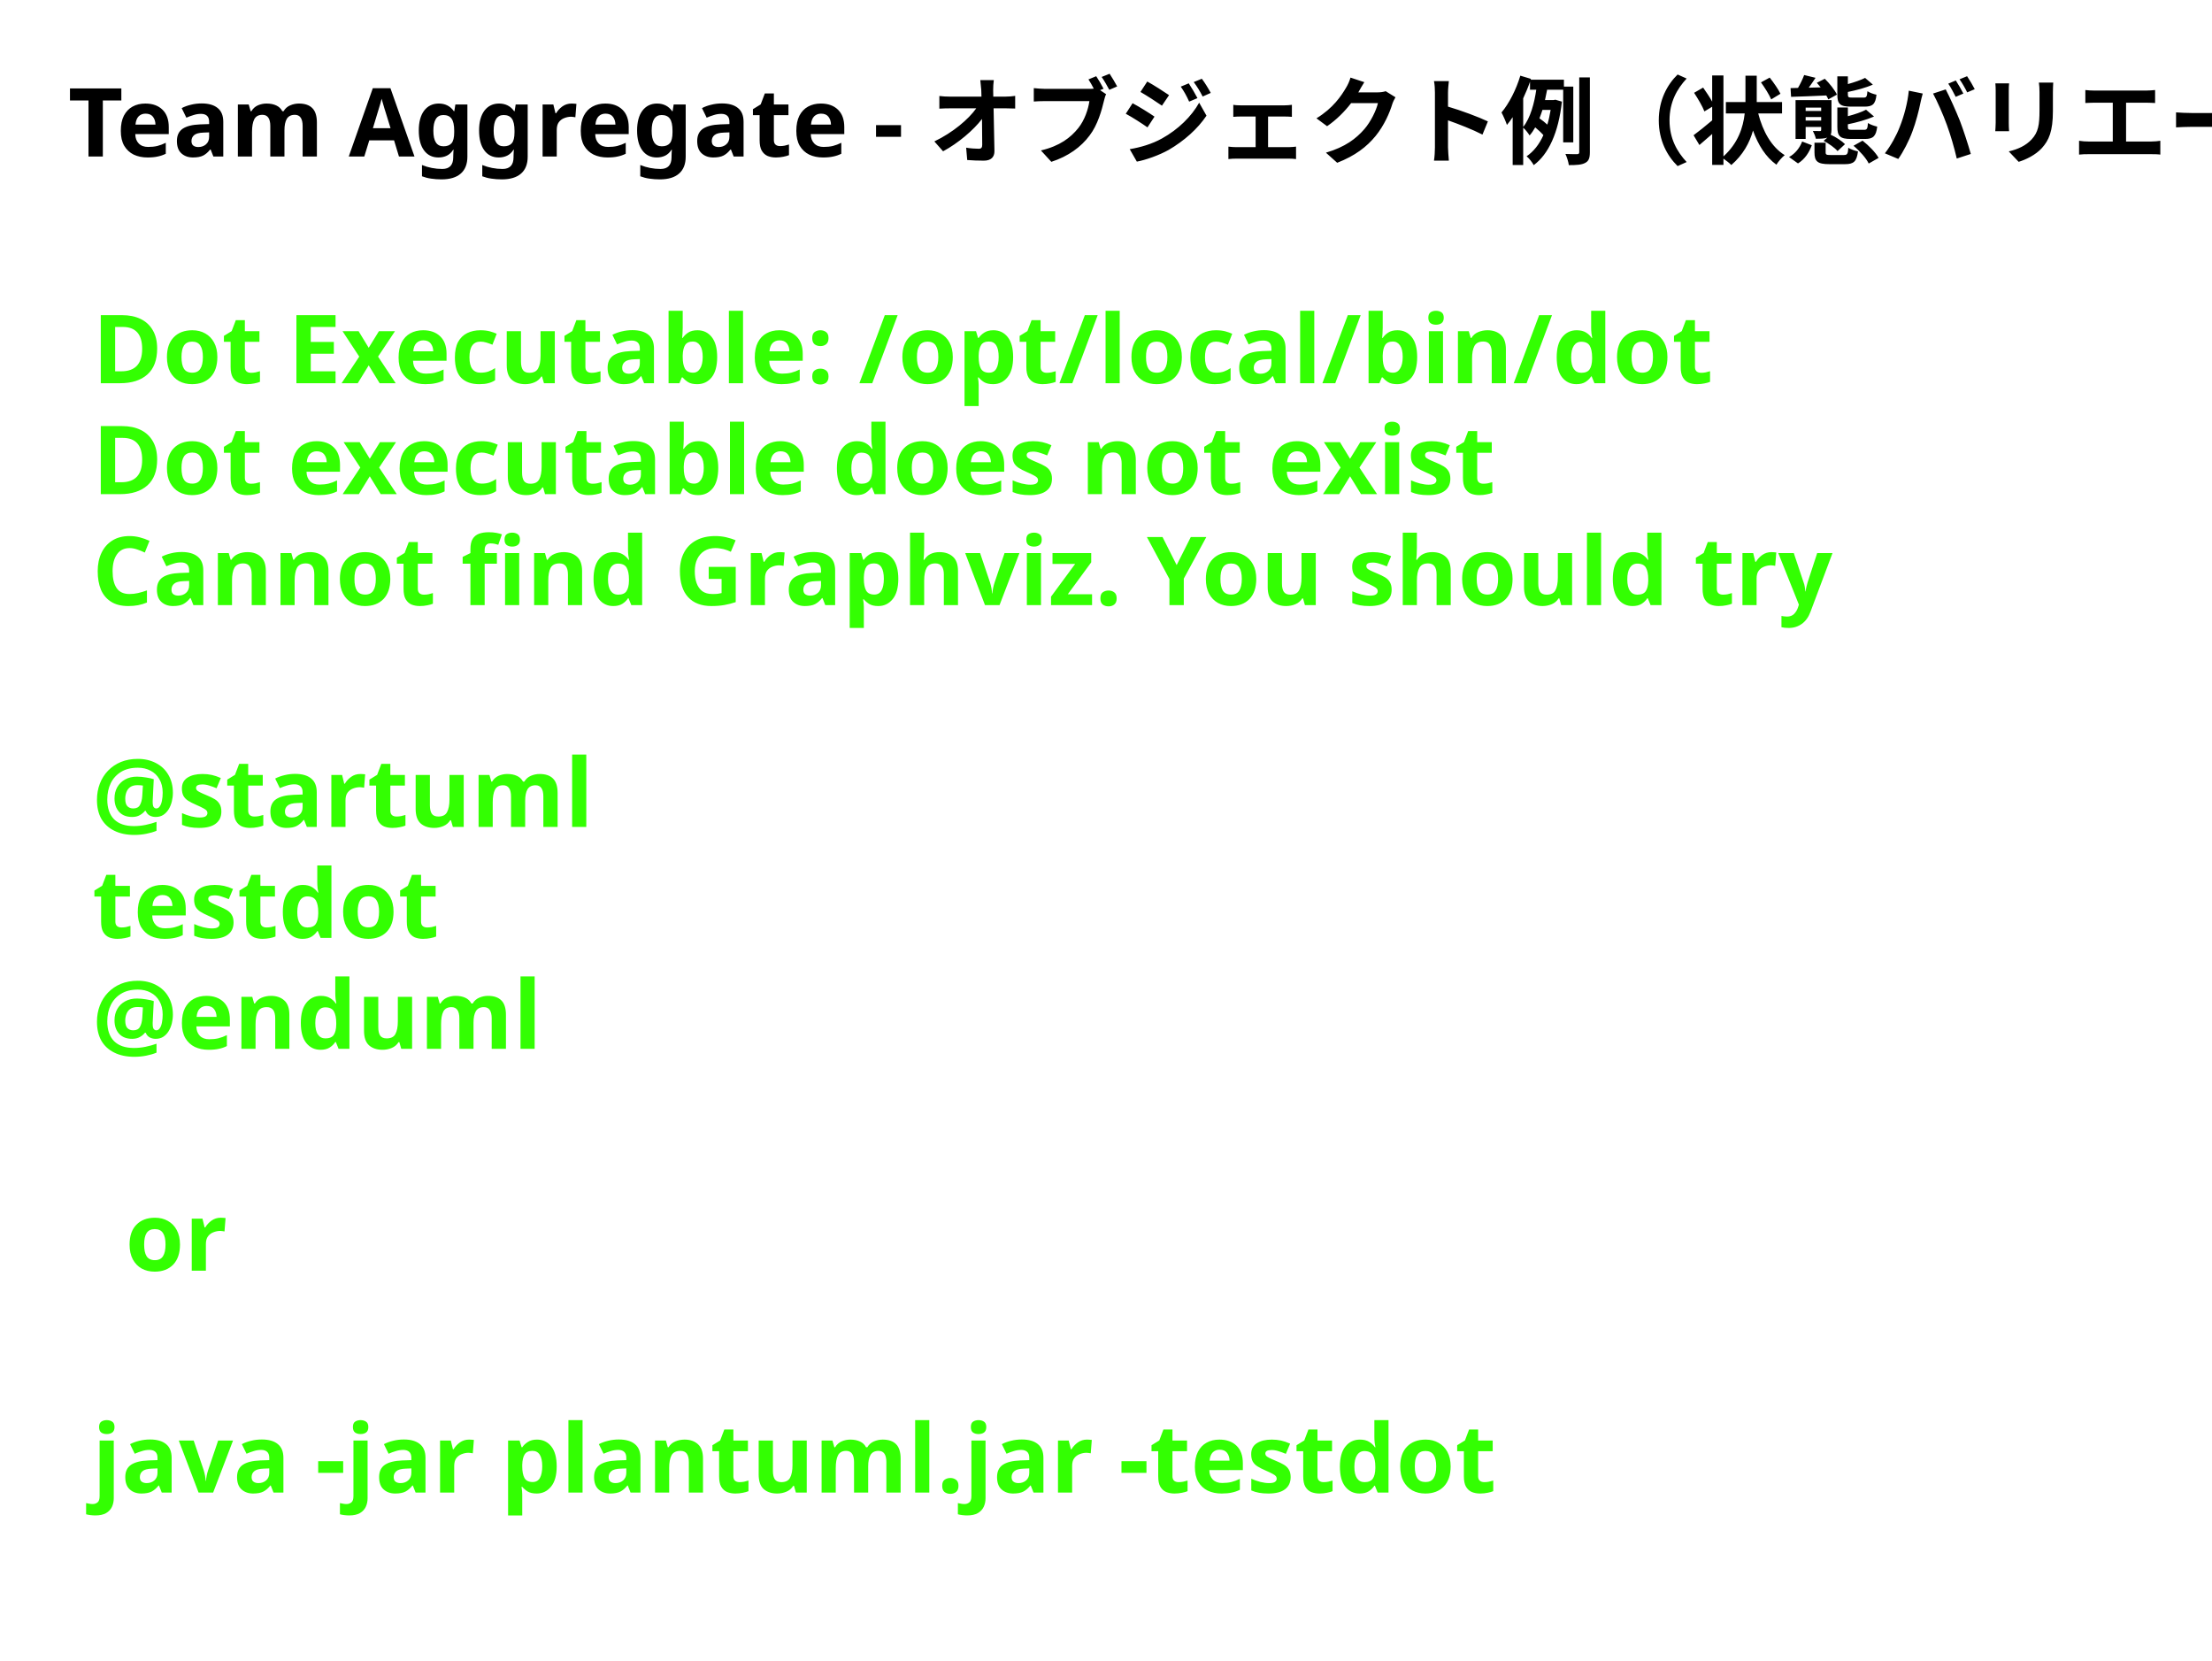
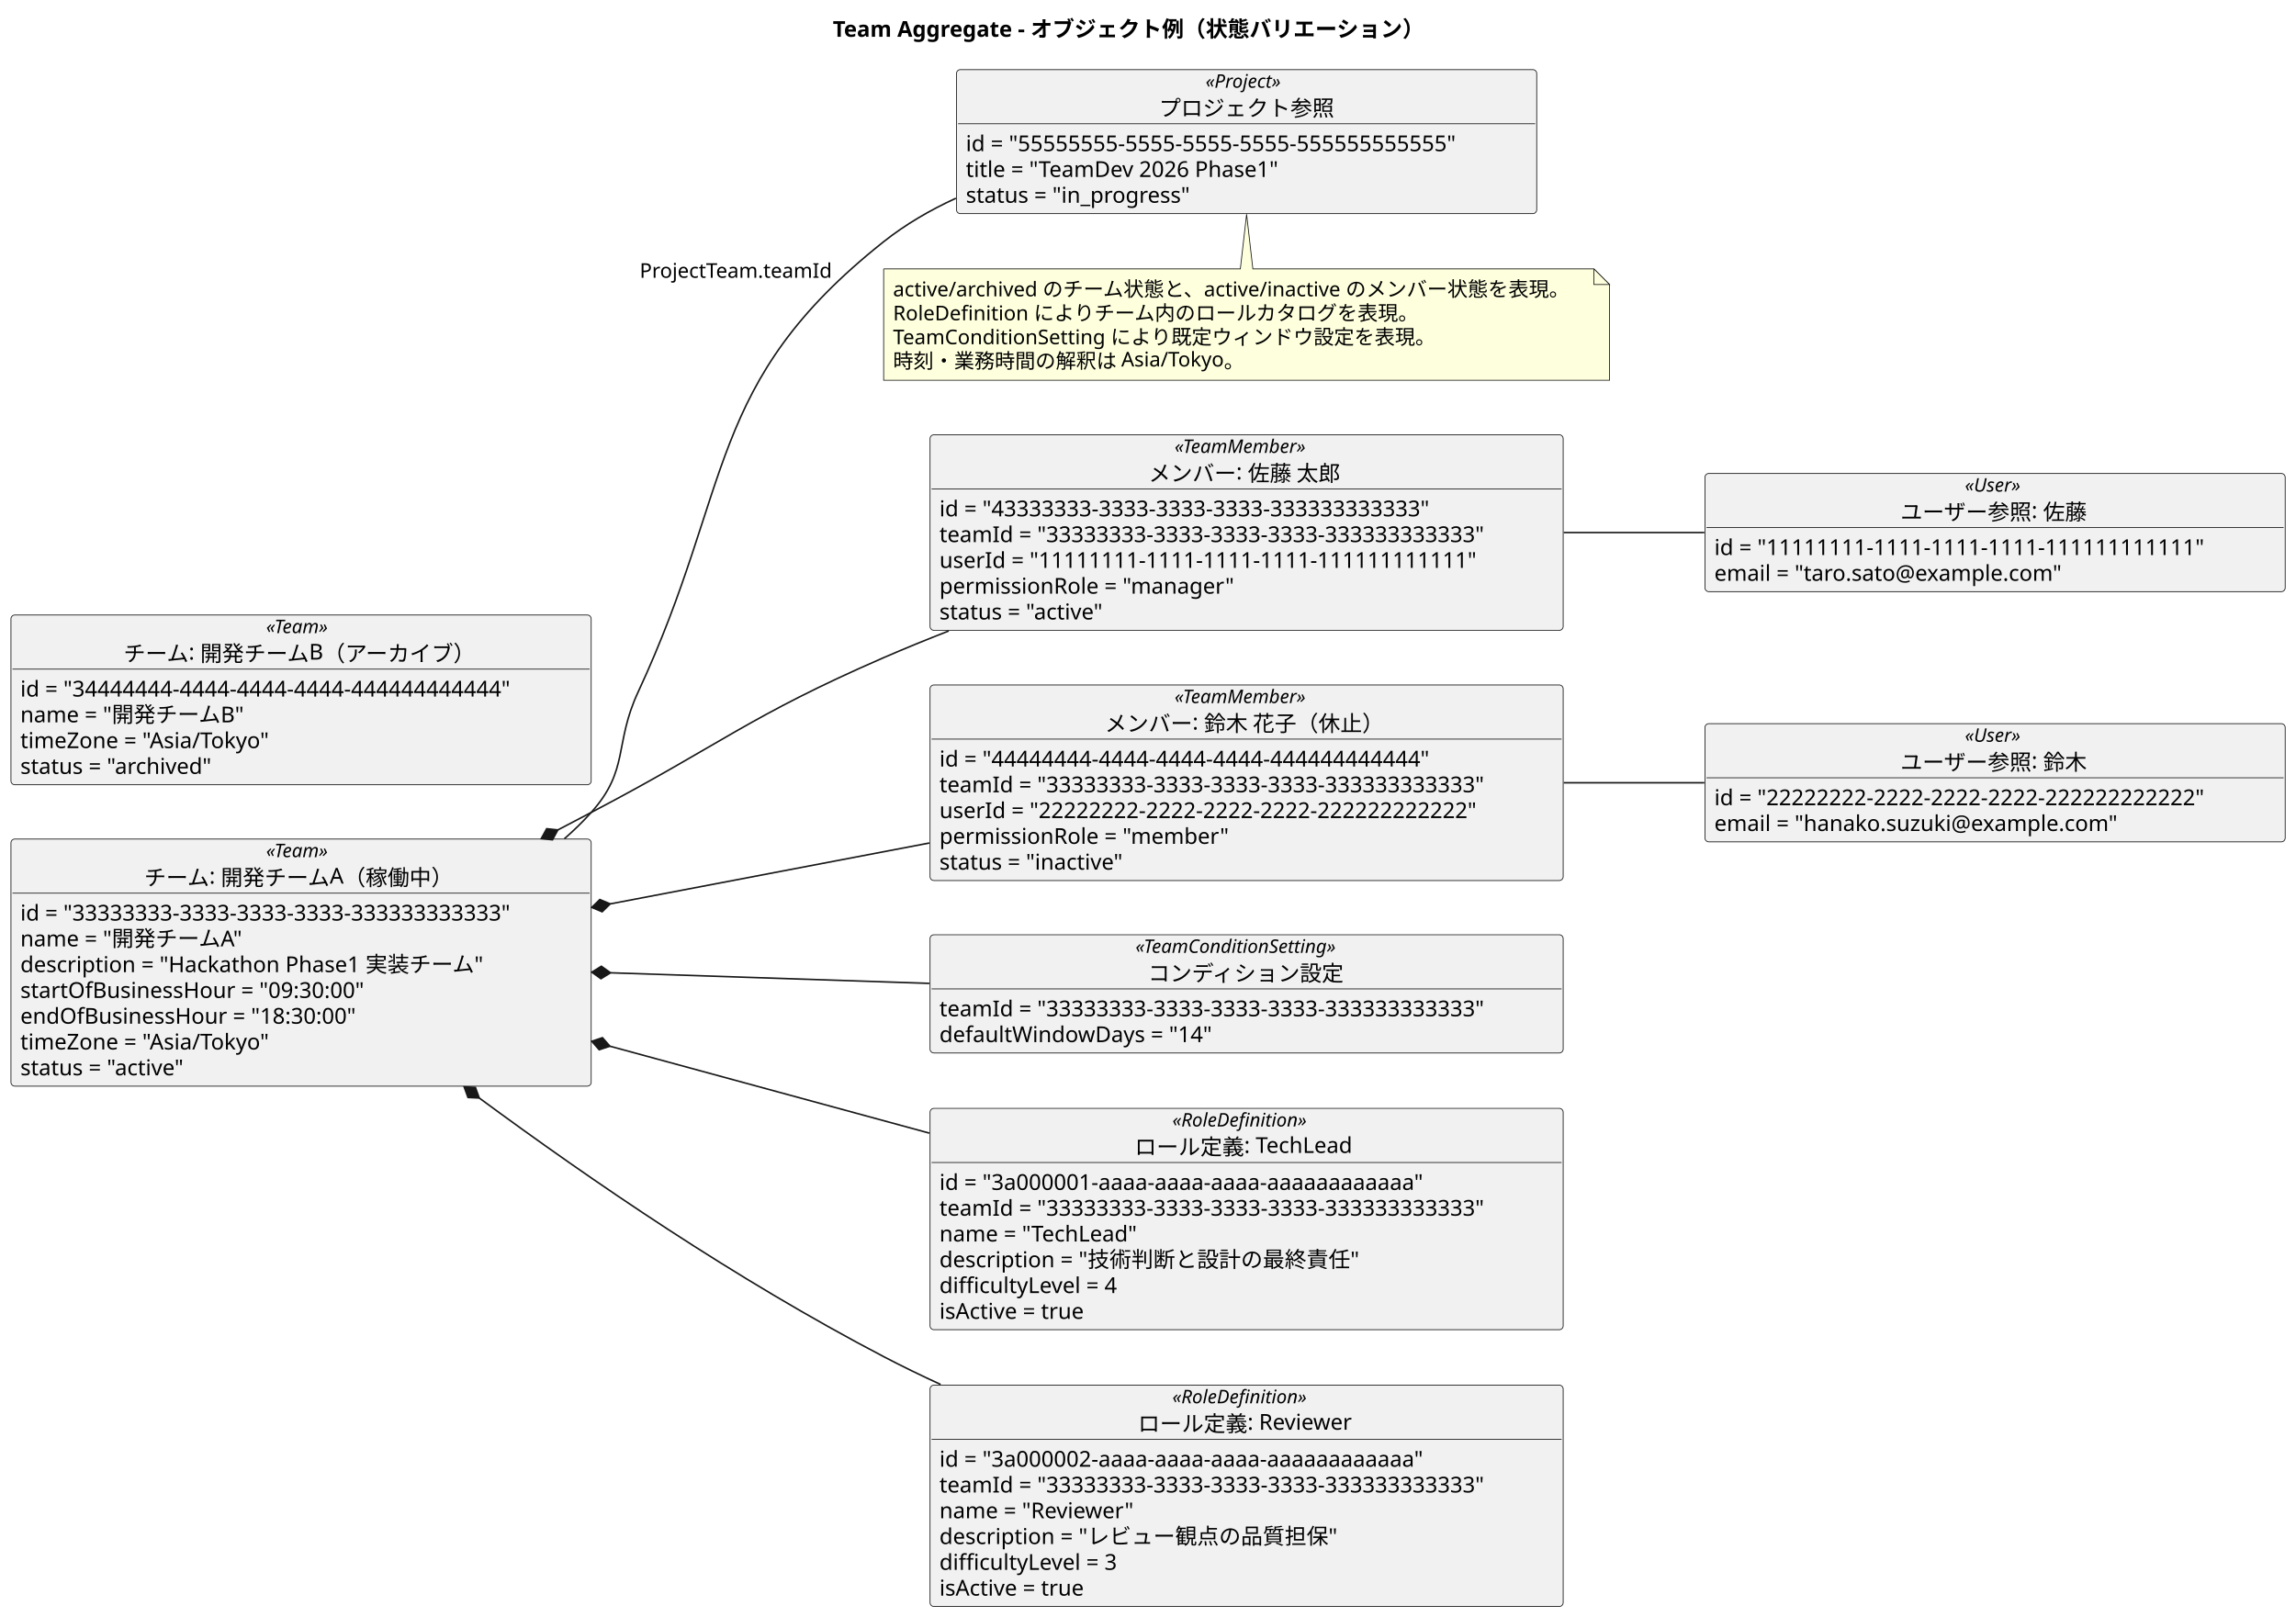
- <svg xmlns="http://www.w3.org/2000/svg" contentStyleType="text/css" data-diagram-type="CLASS" height="244px" preserveAspectRatio="none" style="width:325px;height:244px;background:#FFFFFF;" version="1.1" viewBox="0 0 325 244" width="325px" zoomAndPan="magnify">
+ <svg xmlns="http://www.w3.org/2000/svg" contentStyleType="text/css" data-diagram-type="CLASS" height="1034px" preserveAspectRatio="none" style="width:1468px;height:1034px;background:#FFFFFF;" version="1.1" viewBox="0 0 1468 1034" width="1468px" zoomAndPan="magnify">
  <defs />
  <g>
    <g class="title" data-source-line="1">
-       <text fill="#000000" font-family="sans-serif" font-size="14" font-weight="bold" lengthAdjust="spacing" textLength="297.671" x="10" y="22.995">Team Aggregate - オブジェクト例（状態バリエーション）</text>
+       <text fill="#000000" font-family="sans-serif" font-size="14" font-weight="bold" lengthAdjust="spacing" textLength="389.143" x="532.473" y="23.535">Team Aggregate - オブジェクト例（状態バリエーション）</text>
    </g>
-     <text fill="#33FF02" font-family="sans-serif" font-size="14" font-weight="bold" lengthAdjust="spacing" textLength="264.954" x="13.542" y="56.297">Dot Executable: /opt/local/bin/dot</text>
-     <text fill="#33FF02" font-family="sans-serif" font-size="14" font-weight="bold" lengthAdjust="spacing" textLength="236.264" x="13.542" y="72.594">Dot executable does not exist</text>
-     <text fill="#33FF02" font-family="sans-serif" font-size="14" font-weight="bold" lengthAdjust="spacing" textLength="291.587" x="13.542" y="88.891">Cannot find Graphviz. You should try</text>
-     <text fill="#33FF02" font-family="sans-serif" font-size="14" font-weight="bold" lengthAdjust="spacing" textLength="4.874" x="13.542" y="105.188"> </text>
-     <text fill="#33FF02" font-family="sans-serif" font-size="14" font-weight="bold" lengthAdjust="spacing" textLength="81.423" x="13.542" y="121.484">@startuml</text>
-     <text fill="#33FF02" font-family="sans-serif" font-size="14" font-weight="bold" lengthAdjust="spacing" textLength="57.545" x="13.542" y="137.781">testdot</text>
-     <text fill="#33FF02" font-family="sans-serif" font-size="14" font-weight="bold" lengthAdjust="spacing" textLength="72.837" x="13.542" y="154.078">@enduml</text>
-     <text fill="#33FF02" font-family="sans-serif" font-size="14" font-weight="bold" lengthAdjust="spacing" textLength="4.874" x="13.542" y="170.375"> </text>
-     <text fill="#33FF02" font-family="sans-serif" font-size="14" font-weight="bold" lengthAdjust="spacing" textLength="16.523" x="18.416" y="186.672">or</text>
-     <text fill="#33FF02" font-family="sans-serif" font-size="14" font-weight="bold" lengthAdjust="spacing" textLength="4.874" x="13.542" y="202.969"> </text>
-     <text fill="#33FF02" font-family="sans-serif" font-size="14" font-weight="bold" lengthAdjust="spacing" textLength="234.507" x="13.542" y="219.266">java -jar plantuml.jar -testdot</text>
-     <text fill="#33FF02" font-family="sans-serif" font-size="14" font-weight="bold" lengthAdjust="spacing" textLength="4.874" x="13.542" y="235.562"> </text>
+     <g class="entity" data-qualified-name="team_active" data-source-line="7" id="ent0002">
+       <rect fill="#F1F1F1" height="158.039" rx="2.5" ry="2.5" style="stroke:#181818;stroke-width:0.5;" width="370.989" x="7" y="536.549" />
+       <text fill="#000000" font-family="sans-serif" font-size="12" font-style="italic" lengthAdjust="spacing" textLength="44.678" x="170.156" y="548.151">«Team»</text>
+       <text fill="#000000" font-family="sans-serif" font-size="14" lengthAdjust="spacing" textLength="200.519" x="92.235" y="566.217">チーム: 開発チームA（稼働中）</text>
+       <line style="stroke:#181818;stroke-width:0.5;" x1="8" x2="376.989" y1="571.171" y2="571.171" />
+       <text fill="#000000" font-family="sans-serif" font-size="14" lengthAdjust="spacing" textLength="358.989" x="13" y="588.706">id = "33333333-3333-3333-3333-333333333333"</text>
+       <text fill="#000000" font-family="sans-serif" font-size="14" lengthAdjust="spacing" textLength="147.397" x="13" y="605.194">name = "開発チームA"</text>
+       <text fill="#000000" font-family="sans-serif" font-size="14" lengthAdjust="spacing" textLength="305.648" x="13" y="621.682">description = "Hackathon Phase1 実装チーム"</text>
+       <text fill="#000000" font-family="sans-serif" font-size="14" lengthAdjust="spacing" textLength="231.506" x="13" y="638.171">startOfBusinessHour = "09:30:00"</text>
+       <text fill="#000000" font-family="sans-serif" font-size="14" lengthAdjust="spacing" textLength="225.736" x="13" y="654.659">endOfBusinessHour = "18:30:00"</text>
+       <text fill="#000000" font-family="sans-serif" font-size="14" lengthAdjust="spacing" textLength="171.616" x="13" y="671.147">timeZone = "Asia/Tokyo"</text>
+       <text fill="#000000" font-family="sans-serif" font-size="14" lengthAdjust="spacing" textLength="110.845" x="13" y="687.635">status = "active"</text>
+     </g>
+     <g class="entity" data-qualified-name="team_archived" data-source-line="17" id="ent0003">
+       <rect fill="#F1F1F1" height="108.574" rx="2.5" ry="2.5" style="stroke:#181818;stroke-width:0.5;" width="370.989" x="7" y="393.279" />
+       <text fill="#000000" font-family="sans-serif" font-size="12" font-style="italic" lengthAdjust="spacing" textLength="44.678" x="170.156" y="404.881">«Team»</text>
+       <text fill="#000000" font-family="sans-serif" font-size="14" lengthAdjust="spacing" textLength="226.912" x="79.039" y="422.947">チーム: 開発チームB（アーカイブ）</text>
+       <line style="stroke:#181818;stroke-width:0.5;" x1="8" x2="376.989" y1="427.901" y2="427.901" />
+       <text fill="#000000" font-family="sans-serif" font-size="14" lengthAdjust="spacing" textLength="358.989" x="13" y="445.436">id = "34444444-4444-4444-4444-444444444444"</text>
+       <text fill="#000000" font-family="sans-serif" font-size="14" lengthAdjust="spacing" textLength="145.79" x="13" y="461.924">name = "開発チームB"</text>
+       <text fill="#000000" font-family="sans-serif" font-size="14" lengthAdjust="spacing" textLength="171.616" x="13" y="478.412">timeZone = "Asia/Tokyo"</text>
+       <text fill="#000000" font-family="sans-serif" font-size="14" lengthAdjust="spacing" textLength="128.837" x="13" y="494.901">status = "archived"</text>
+     </g>
+     <g class="entity" data-qualified-name="member_taro" data-source-line="24" id="ent0004">
+       <rect fill="#F1F1F1" height="125.062" rx="2.5" ry="2.5" style="stroke:#181818;stroke-width:0.5;" width="404.813" x="594.64" y="278.029" />
+       <text fill="#000000" font-family="sans-serif" font-size="12" font-style="italic" lengthAdjust="spacing" textLength="92.051" x="751.021" y="289.631">«TeamMember»</text>
+       <text fill="#000000" font-family="sans-serif" font-size="14" lengthAdjust="spacing" textLength="125.289" x="734.402" y="307.697">メンバー: 佐藤 太郎</text>
+       <line style="stroke:#181818;stroke-width:0.5;" x1="595.64" x2="998.453" y1="312.651" y2="312.651" />
+       <text fill="#000000" font-family="sans-serif" font-size="14" lengthAdjust="spacing" textLength="358.989" x="600.64" y="330.186">id = "43333333-3333-3333-3333-333333333333"</text>
+       <text fill="#000000" font-family="sans-serif" font-size="14" lengthAdjust="spacing" textLength="392.813" x="600.64" y="346.674">teamId = "33333333-3333-3333-3333-333333333333"</text>
+       <text fill="#000000" font-family="sans-serif" font-size="14" lengthAdjust="spacing" textLength="388.329" x="600.64" y="363.162">userId = "11111111-1111-1111-1111-111111111111"</text>
+       <text fill="#000000" font-family="sans-serif" font-size="14" lengthAdjust="spacing" textLength="194.291" x="600.64" y="379.651">permissionRole = "manager"</text>
+       <text fill="#000000" font-family="sans-serif" font-size="14" lengthAdjust="spacing" textLength="110.845" x="600.64" y="396.139">status = "active"</text>
+     </g>
+     <g class="entity" data-qualified-name="member_hanako" data-source-line="32" id="ent0005">
+       <rect fill="#F1F1F1" height="125.062" rx="2.5" ry="2.5" style="stroke:#181818;stroke-width:0.5;" width="404.813" x="594.64" y="438.029" />
+       <text fill="#000000" font-family="sans-serif" font-size="12" font-style="italic" lengthAdjust="spacing" textLength="92.051" x="751.021" y="449.631">«TeamMember»</text>
+       <text fill="#000000" font-family="sans-serif" font-size="14" lengthAdjust="spacing" textLength="181.289" x="706.402" y="467.697">メンバー: 鈴木 花子（休止）</text>
+       <line style="stroke:#181818;stroke-width:0.5;" x1="595.64" x2="998.453" y1="472.651" y2="472.651" />
+       <text fill="#000000" font-family="sans-serif" font-size="14" lengthAdjust="spacing" textLength="358.989" x="600.64" y="490.186">id = "44444444-4444-4444-4444-444444444444"</text>
+       <text fill="#000000" font-family="sans-serif" font-size="14" lengthAdjust="spacing" textLength="392.813" x="600.64" y="506.674">teamId = "33333333-3333-3333-3333-333333333333"</text>
+       <text fill="#000000" font-family="sans-serif" font-size="14" lengthAdjust="spacing" textLength="388.329" x="600.64" y="523.162">userId = "22222222-2222-2222-2222-222222222222"</text>
+       <text fill="#000000" font-family="sans-serif" font-size="14" lengthAdjust="spacing" textLength="191.092" x="600.64" y="539.651">permissionRole = "member"</text>
+       <text fill="#000000" font-family="sans-serif" font-size="14" lengthAdjust="spacing" textLength="123.58" x="600.64" y="556.139">status = "inactive"</text>
+     </g>
+     <g class="entity" data-qualified-name="team_condition_setting" data-source-line="40" id="ent0006">
+       <rect fill="#F1F1F1" height="75.598" rx="2.5" ry="2.5" style="stroke:#181818;stroke-width:0.5;" width="404.813" x="594.64" y="597.769" />
+       <text fill="#000000" font-family="sans-serif" font-size="12" font-style="italic" lengthAdjust="spacing" textLength="142.119" x="725.987" y="609.371">«TeamConditionSetting»</text>
+       <text fill="#000000" font-family="sans-serif" font-size="14" lengthAdjust="spacing" textLength="126" x="734.047" y="627.438">コンディション設定</text>
+       <line style="stroke:#181818;stroke-width:0.5;" x1="595.64" x2="998.453" y1="632.391" y2="632.391" />
+       <text fill="#000000" font-family="sans-serif" font-size="14" lengthAdjust="spacing" textLength="392.813" x="600.64" y="649.926">teamId = "33333333-3333-3333-3333-333333333333"</text>
+       <text fill="#000000" font-family="sans-serif" font-size="14" lengthAdjust="spacing" textLength="181.193" x="600.64" y="666.414">defaultWindowDays = "14"</text>
+     </g>
+     <g class="entity" data-qualified-name="role_def_techlead" data-source-line="45" id="ent0007">
+       <rect fill="#F1F1F1" height="141.551" rx="2.5" ry="2.5" style="stroke:#181818;stroke-width:0.5;" width="404.813" x="594.64" y="708.789" />
+       <text fill="#000000" font-family="sans-serif" font-size="12" font-style="italic" lengthAdjust="spacing" textLength="94.934" x="749.58" y="720.391">«RoleDefinition»</text>
+       <text fill="#000000" font-family="sans-serif" font-size="14" lengthAdjust="spacing" textLength="143.179" x="725.457" y="738.457">ロール定義: TechLead</text>
+       <line style="stroke:#181818;stroke-width:0.5;" x1="595.64" x2="998.453" y1="743.411" y2="743.411" />
+       <text fill="#000000" font-family="sans-serif" font-size="14" lengthAdjust="spacing" textLength="330.962" x="600.64" y="760.946">id = "3a000001-aaaa-aaaa-aaaa-aaaaaaaaaaaa"</text>
+       <text fill="#000000" font-family="sans-serif" font-size="14" lengthAdjust="spacing" textLength="392.813" x="600.64" y="777.434">teamId = "33333333-3333-3333-3333-333333333333"</text>
+       <text fill="#000000" font-family="sans-serif" font-size="14" lengthAdjust="spacing" textLength="132.057" x="600.64" y="793.922">name = "TechLead"</text>
+       <text fill="#000000" font-family="sans-serif" font-size="14" lengthAdjust="spacing" textLength="274.524" x="600.64" y="810.411">description = "技術判断と設計の最終責任"</text>
+       <text fill="#000000" font-family="sans-serif" font-size="14" lengthAdjust="spacing" textLength="122.856" x="600.64" y="826.899">difficultyLevel = 4</text>
+       <text fill="#000000" font-family="sans-serif" font-size="14" lengthAdjust="spacing" textLength="99.784" x="600.64" y="843.387">isActive = true</text>
+     </g>
+     <g class="entity" data-qualified-name="role_def_reviewer" data-source-line="54" id="ent0008">
+       <rect fill="#F1F1F1" height="141.551" rx="2.5" ry="2.5" style="stroke:#181818;stroke-width:0.5;" width="404.813" x="594.64" y="885.789" />
+       <text fill="#000000" font-family="sans-serif" font-size="12" font-style="italic" lengthAdjust="spacing" textLength="94.934" x="749.58" y="897.391">«RoleDefinition»</text>
+       <text fill="#000000" font-family="sans-serif" font-size="14" lengthAdjust="spacing" textLength="138.92" x="727.587" y="915.457">ロール定義: Reviewer</text>
+       <line style="stroke:#181818;stroke-width:0.5;" x1="595.64" x2="998.453" y1="920.411" y2="920.411" />
+       <text fill="#000000" font-family="sans-serif" font-size="14" lengthAdjust="spacing" textLength="330.962" x="600.64" y="937.946">id = "3a000002-aaaa-aaaa-aaaa-aaaaaaaaaaaa"</text>
+       <text fill="#000000" font-family="sans-serif" font-size="14" lengthAdjust="spacing" textLength="392.813" x="600.64" y="954.434">teamId = "33333333-3333-3333-3333-333333333333"</text>
+       <text fill="#000000" font-family="sans-serif" font-size="14" lengthAdjust="spacing" textLength="127.798" x="600.64" y="970.922">name = "Reviewer"</text>
+       <text fill="#000000" font-family="sans-serif" font-size="14" lengthAdjust="spacing" textLength="260.524" x="600.64" y="987.411">description = "レビュー観点の品質担保"</text>
+       <text fill="#000000" font-family="sans-serif" font-size="14" lengthAdjust="spacing" textLength="122.856" x="600.64" y="1003.899">difficultyLevel = 3</text>
+       <text fill="#000000" font-family="sans-serif" font-size="14" lengthAdjust="spacing" textLength="99.784" x="600.64" y="1020.387">isActive = true</text>
+     </g>
+     <g class="entity" data-qualified-name="user_taro" data-source-line="63" id="ent0009">
+       <rect fill="#F1F1F1" height="75.598" rx="2.5" ry="2.5" style="stroke:#181818;stroke-width:0.5;" width="370.989" x="1090.1" y="302.769" />
+       <text fill="#000000" font-family="sans-serif" font-size="12" font-style="italic" lengthAdjust="spacing" textLength="38.602" x="1256.294" y="314.371">«User»</text>
+       <text fill="#000000" font-family="sans-serif" font-size="14" lengthAdjust="spacing" textLength="120.859" x="1215.165" y="332.438">ユーザー参照: 佐藤</text>
+       <line style="stroke:#181818;stroke-width:0.5;" x1="1091.1" x2="1460.089" y1="337.391" y2="337.391" />
+       <text fill="#000000" font-family="sans-serif" font-size="14" lengthAdjust="spacing" textLength="358.989" x="1096.1" y="354.926">id = "11111111-1111-1111-1111-111111111111"</text>
+       <text fill="#000000" font-family="sans-serif" font-size="14" lengthAdjust="spacing" textLength="230.706" x="1096.1" y="371.414">email = "taro.sato@example.com"</text>
+     </g>
+     <g class="entity" data-qualified-name="user_hanako" data-source-line="68" id="ent0010">
+       <rect fill="#F1F1F1" height="75.598" rx="2.5" ry="2.5" style="stroke:#181818;stroke-width:0.5;" width="370.989" x="1090.1" y="462.769" />
+       <text fill="#000000" font-family="sans-serif" font-size="12" font-style="italic" lengthAdjust="spacing" textLength="38.602" x="1256.294" y="474.371">«User»</text>
+       <text fill="#000000" font-family="sans-serif" font-size="14" lengthAdjust="spacing" textLength="120.859" x="1215.165" y="492.438">ユーザー参照: 鈴木</text>
+       <line style="stroke:#181818;stroke-width:0.5;" x1="1091.1" x2="1460.089" y1="497.391" y2="497.391" />
+       <text fill="#000000" font-family="sans-serif" font-size="14" lengthAdjust="spacing" textLength="358.989" x="1096.1" y="514.926">id = "22222222-2222-2222-2222-222222222222"</text>
+       <text fill="#000000" font-family="sans-serif" font-size="14" lengthAdjust="spacing" textLength="269.097" x="1096.1" y="531.414">email = "hanako.suzuki@example.com"</text>
+     </g>
+     <g class="entity" data-qualified-name="project_ref" data-source-line="73" id="ent0011">
+       <rect fill="#F1F1F1" height="92.086" rx="2.5" ry="2.5" style="stroke:#181818;stroke-width:0.5;" width="370.989" x="611.55" y="44.52" />
+       <text fill="#000000" font-family="sans-serif" font-size="12" font-style="italic" lengthAdjust="spacing" textLength="52.459" x="770.815" y="56.121">«Project»</text>
+       <text fill="#000000" font-family="sans-serif" font-size="14" lengthAdjust="spacing" textLength="112" x="741.045" y="74.188">プロジェクト参照</text>
+       <line style="stroke:#181818;stroke-width:0.5;" x1="612.55" x2="981.539" y1="79.141" y2="79.141" />
+       <text fill="#000000" font-family="sans-serif" font-size="14" lengthAdjust="spacing" textLength="358.989" x="617.55" y="96.676">id = "55555555-5555-5555-5555-555555555555"</text>
+       <text fill="#000000" font-family="sans-serif" font-size="14" lengthAdjust="spacing" textLength="212.017" x="617.55" y="113.164">title = "TeamDev 2026 Phase1"</text>
+       <text fill="#000000" font-family="sans-serif" font-size="14" lengthAdjust="spacing" textLength="151.019" x="617.55" y="129.652">status = "in_progress"</text>
+     </g>
+     <g class="entity" data-qualified-name="GMN20" data-source-line="89" id="ent0021">
+       <path d="M564.99,171.94 L564.99,243.182 A0,0 0 0 0 564.99,243.182 L1029.101,243.182 A0,0 0 0 0 1029.101,243.182 L1029.101,181.94 L1019.101,171.94 L801.04,171.94 L797.04,137.019 L793.04,171.94 L564.99,171.94 A0,0 0 0 0 564.99,171.94" fill="#FEFFDD" style="stroke:#181818;stroke-width:0.5;" />
+       <path d="M1019.101,171.94 L1019.101,181.94 L1029.101,181.94 L1019.101,171.94" fill="#FEFFDD" style="stroke:#181818;stroke-width:0.5;" />
+       <text fill="#000000" font-family="sans-serif" font-size="13" lengthAdjust="spacing" textLength="443.111" x="570.99" y="189.508">active/archived のチーム状態と、active/inactive のメンバー状態を表現。</text>
+       <text fill="#000000" font-family="sans-serif" font-size="13" lengthAdjust="spacing" textLength="340.336" x="570.99" y="204.818">RoleDefinition によりチーム内のロールカタログを表現。</text>
+       <text fill="#000000" font-family="sans-serif" font-size="13" lengthAdjust="spacing" textLength="352.454" x="570.99" y="220.129">TeamConditionSetting により既定ウィンドウ設定を表現。</text>
+       <text fill="#000000" font-family="sans-serif" font-size="13" lengthAdjust="spacing" textLength="232.045" x="570.99" y="235.44">時刻・業務時間の解釈は Asia/Tokyo。</text>
+     </g>
+     <g class="link" data-entity-1="ent0002" data-entity-2="ent0004" data-link-type="composition" data-source-line="79" id="lnk12">
+       <path codeLine="79" d="M356.695,530.721 C367.505,525.071 367.6,525.019 377.99,519.559 C461.26,475.86 478.75,458.06 564.99,420.56 C578.42,414.729 592.43,409.01 606.61,403.479" fill="none" id="team_active-backto-member_taro" style="stroke:#181818;stroke-width:1;" />
+       <polygon fill="#181818" points="346.06,536.279,353.23,537.045,356.695,530.721,349.525,529.955,346.06,536.279" style="stroke:#181818;stroke-width:1;" />
+     </g>
+     <g class="link" data-entity-1="ent0002" data-entity-2="ent0005" data-link-type="composition" data-source-line="80" id="lnk13">
+       <path codeLine="80" d="M390.157,578.03 C458.487,564.99 524.46,552.399 594.21,539.09" fill="none" id="team_active-backto-member_hanako" style="stroke:#181818;stroke-width:1;" />
+       <polygon fill="#181818" points="378.37,580.279,385.014,583.084,390.157,578.03,383.514,575.226,378.37,580.279" style="stroke:#181818;stroke-width:1;" />
+     </g>
+     <g class="link" data-entity-1="ent0002" data-entity-2="ent0007" data-link-type="composition" data-source-line="81" id="lnk14">
+       <path codeLine="81" d="M389.949,669.031 C458.279,687.631 524.46,705.649 594.21,724.63" fill="none" id="team_active-backto-role_def_techlead" style="stroke:#181818;stroke-width:1;" />
+       <polygon fill="#181818" points="378.37,665.88,383.109,671.315,389.949,669.031,385.21,663.596,378.37,665.88" style="stroke:#181818;stroke-width:1;" />
+     </g>
+     <g class="link" data-entity-1="ent0002" data-entity-2="ent0008" data-link-type="composition" data-source-line="82" id="lnk15">
+       <path codeLine="82" d="M306.432,702.176 C378.842,755.506 469.69,817.72 564.99,867.559 C576.7,873.689 588.94,879.63 601.39,885.34" fill="none" id="team_active-backto-role_def_reviewer" style="stroke:#181818;stroke-width:1;" />
+       <polygon fill="#181818" points="296.77,695.059,299.229,701.838,306.432,702.176,303.973,695.397,296.77,695.059" style="stroke:#181818;stroke-width:1;" />
+     </g>
+     <g class="link" data-entity-1="ent0002" data-entity-2="ent0006" data-link-type="composition" data-source-line="83" id="lnk16">
+       <path codeLine="83" d="M390.363,622.098 C458.693,624.368 524.46,626.549 594.21,628.87" fill="none" id="team_active-backto-team_condition_setting" style="stroke:#181818;stroke-width:1;" />
+       <polygon fill="#181818" points="378.37,621.699,384.234,625.896,390.363,622.098,384.5,617.901,378.37,621.699" style="stroke:#181818;stroke-width:1;" />
+     </g>
+     <g class="link" data-entity-1="ent0004" data-entity-2="ent0009" data-link-type="association" data-source-line="84" id="lnk17">
+       <path codeLine="84" d="M999.8,340.56 C1029.63,340.56 1060.24,340.56 1089.7,340.56" fill="none" id="member_taro-user_taro" style="stroke:#181818;stroke-width:1;" />
+     </g>
+     <g class="link" data-entity-1="ent0005" data-entity-2="ent0010" data-link-type="association" data-source-line="85" id="lnk18">
+       <path codeLine="85" d="M999.8,500.56 C1029.63,500.56 1060.24,500.56 1089.7,500.56" fill="none" id="member_hanako-user_hanako" style="stroke:#181818;stroke-width:1;" />
+     </g>
+     <g class="link" data-entity-1="ent0002" data-entity-2="ent0011" data-link-type="association" data-source-line="86" id="lnk19">
+       <path codeLine="86" d="M360.84,536.389 C366.93,531.08 372.68,525.48 377.99,519.559 C402.52,492.229 392.5,475.87 407.99,442.56 C469.47,310.38 450.81,245.2 564.99,154.56 C578.93,143.5 594.65,134.35 611.18,126.779" fill="none" id="team_active-project_ref" style="stroke:#181818;stroke-width:1;" />
+       <text fill="#000000" font-family="sans-serif" font-size="13" lengthAdjust="spacing" textLength="125.449" x="408.99" y="177.648">ProjectTeam.teamId</text>
+     </g>
  </g>
</svg>
